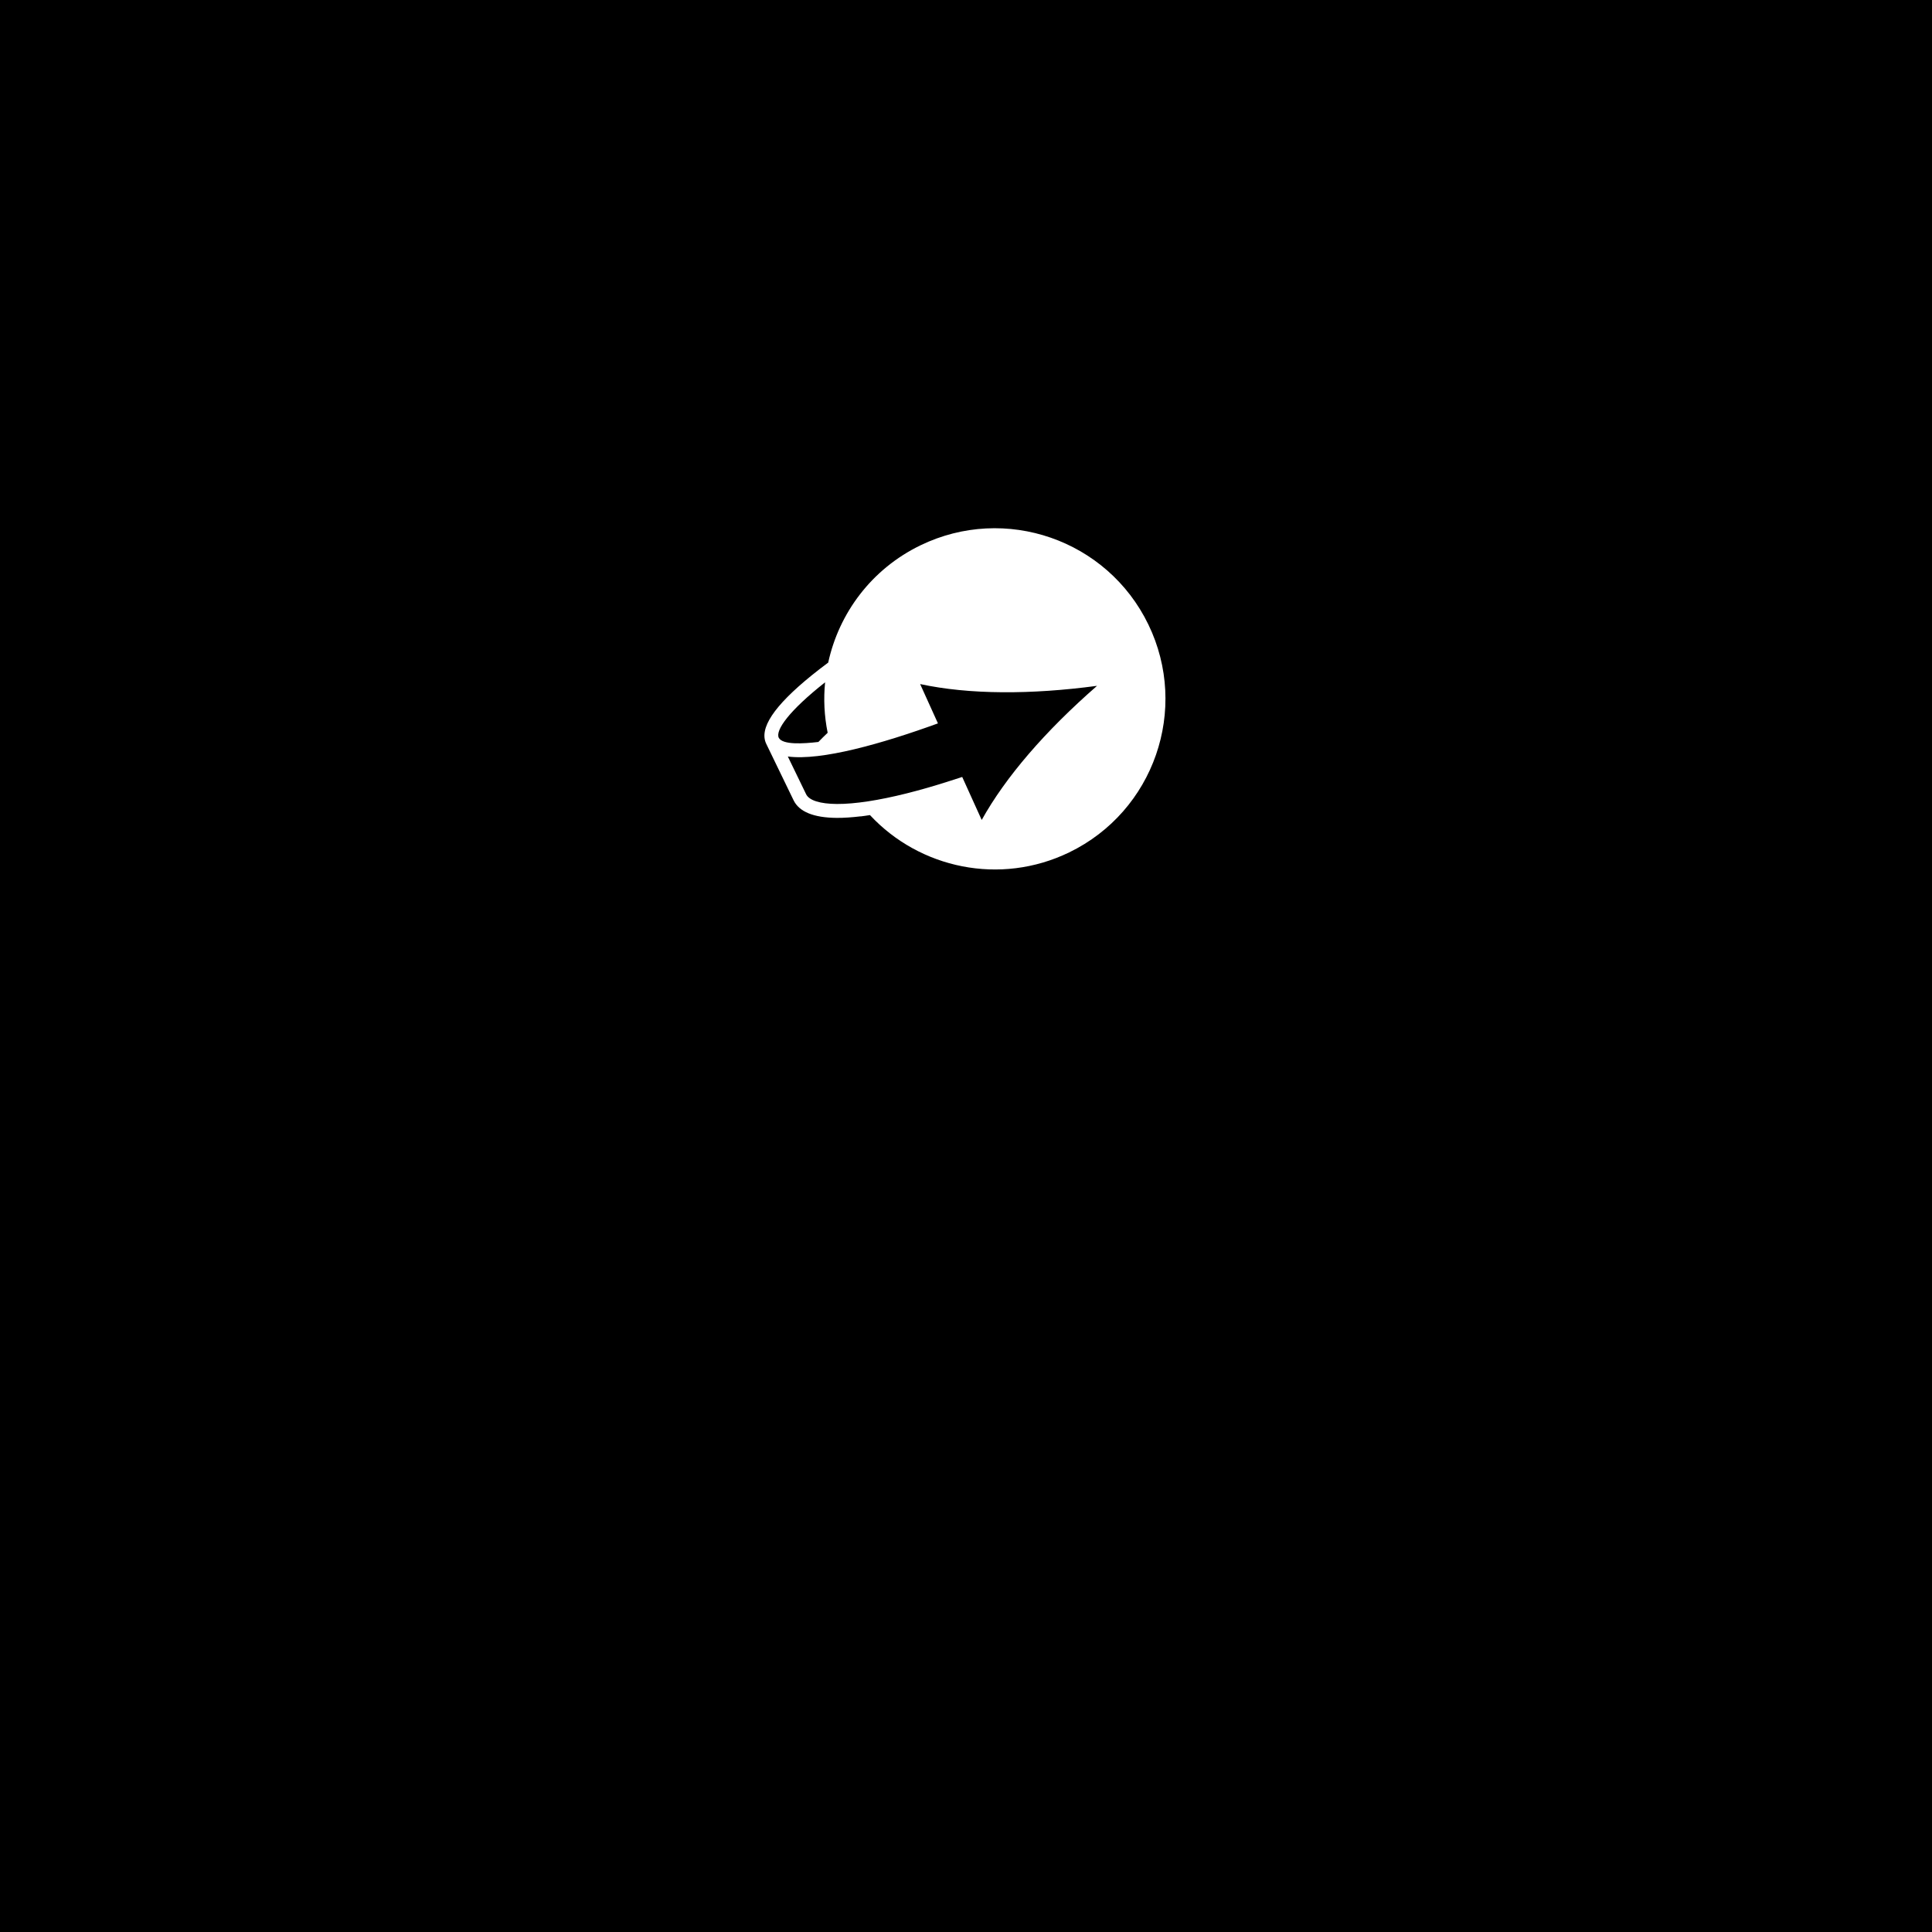
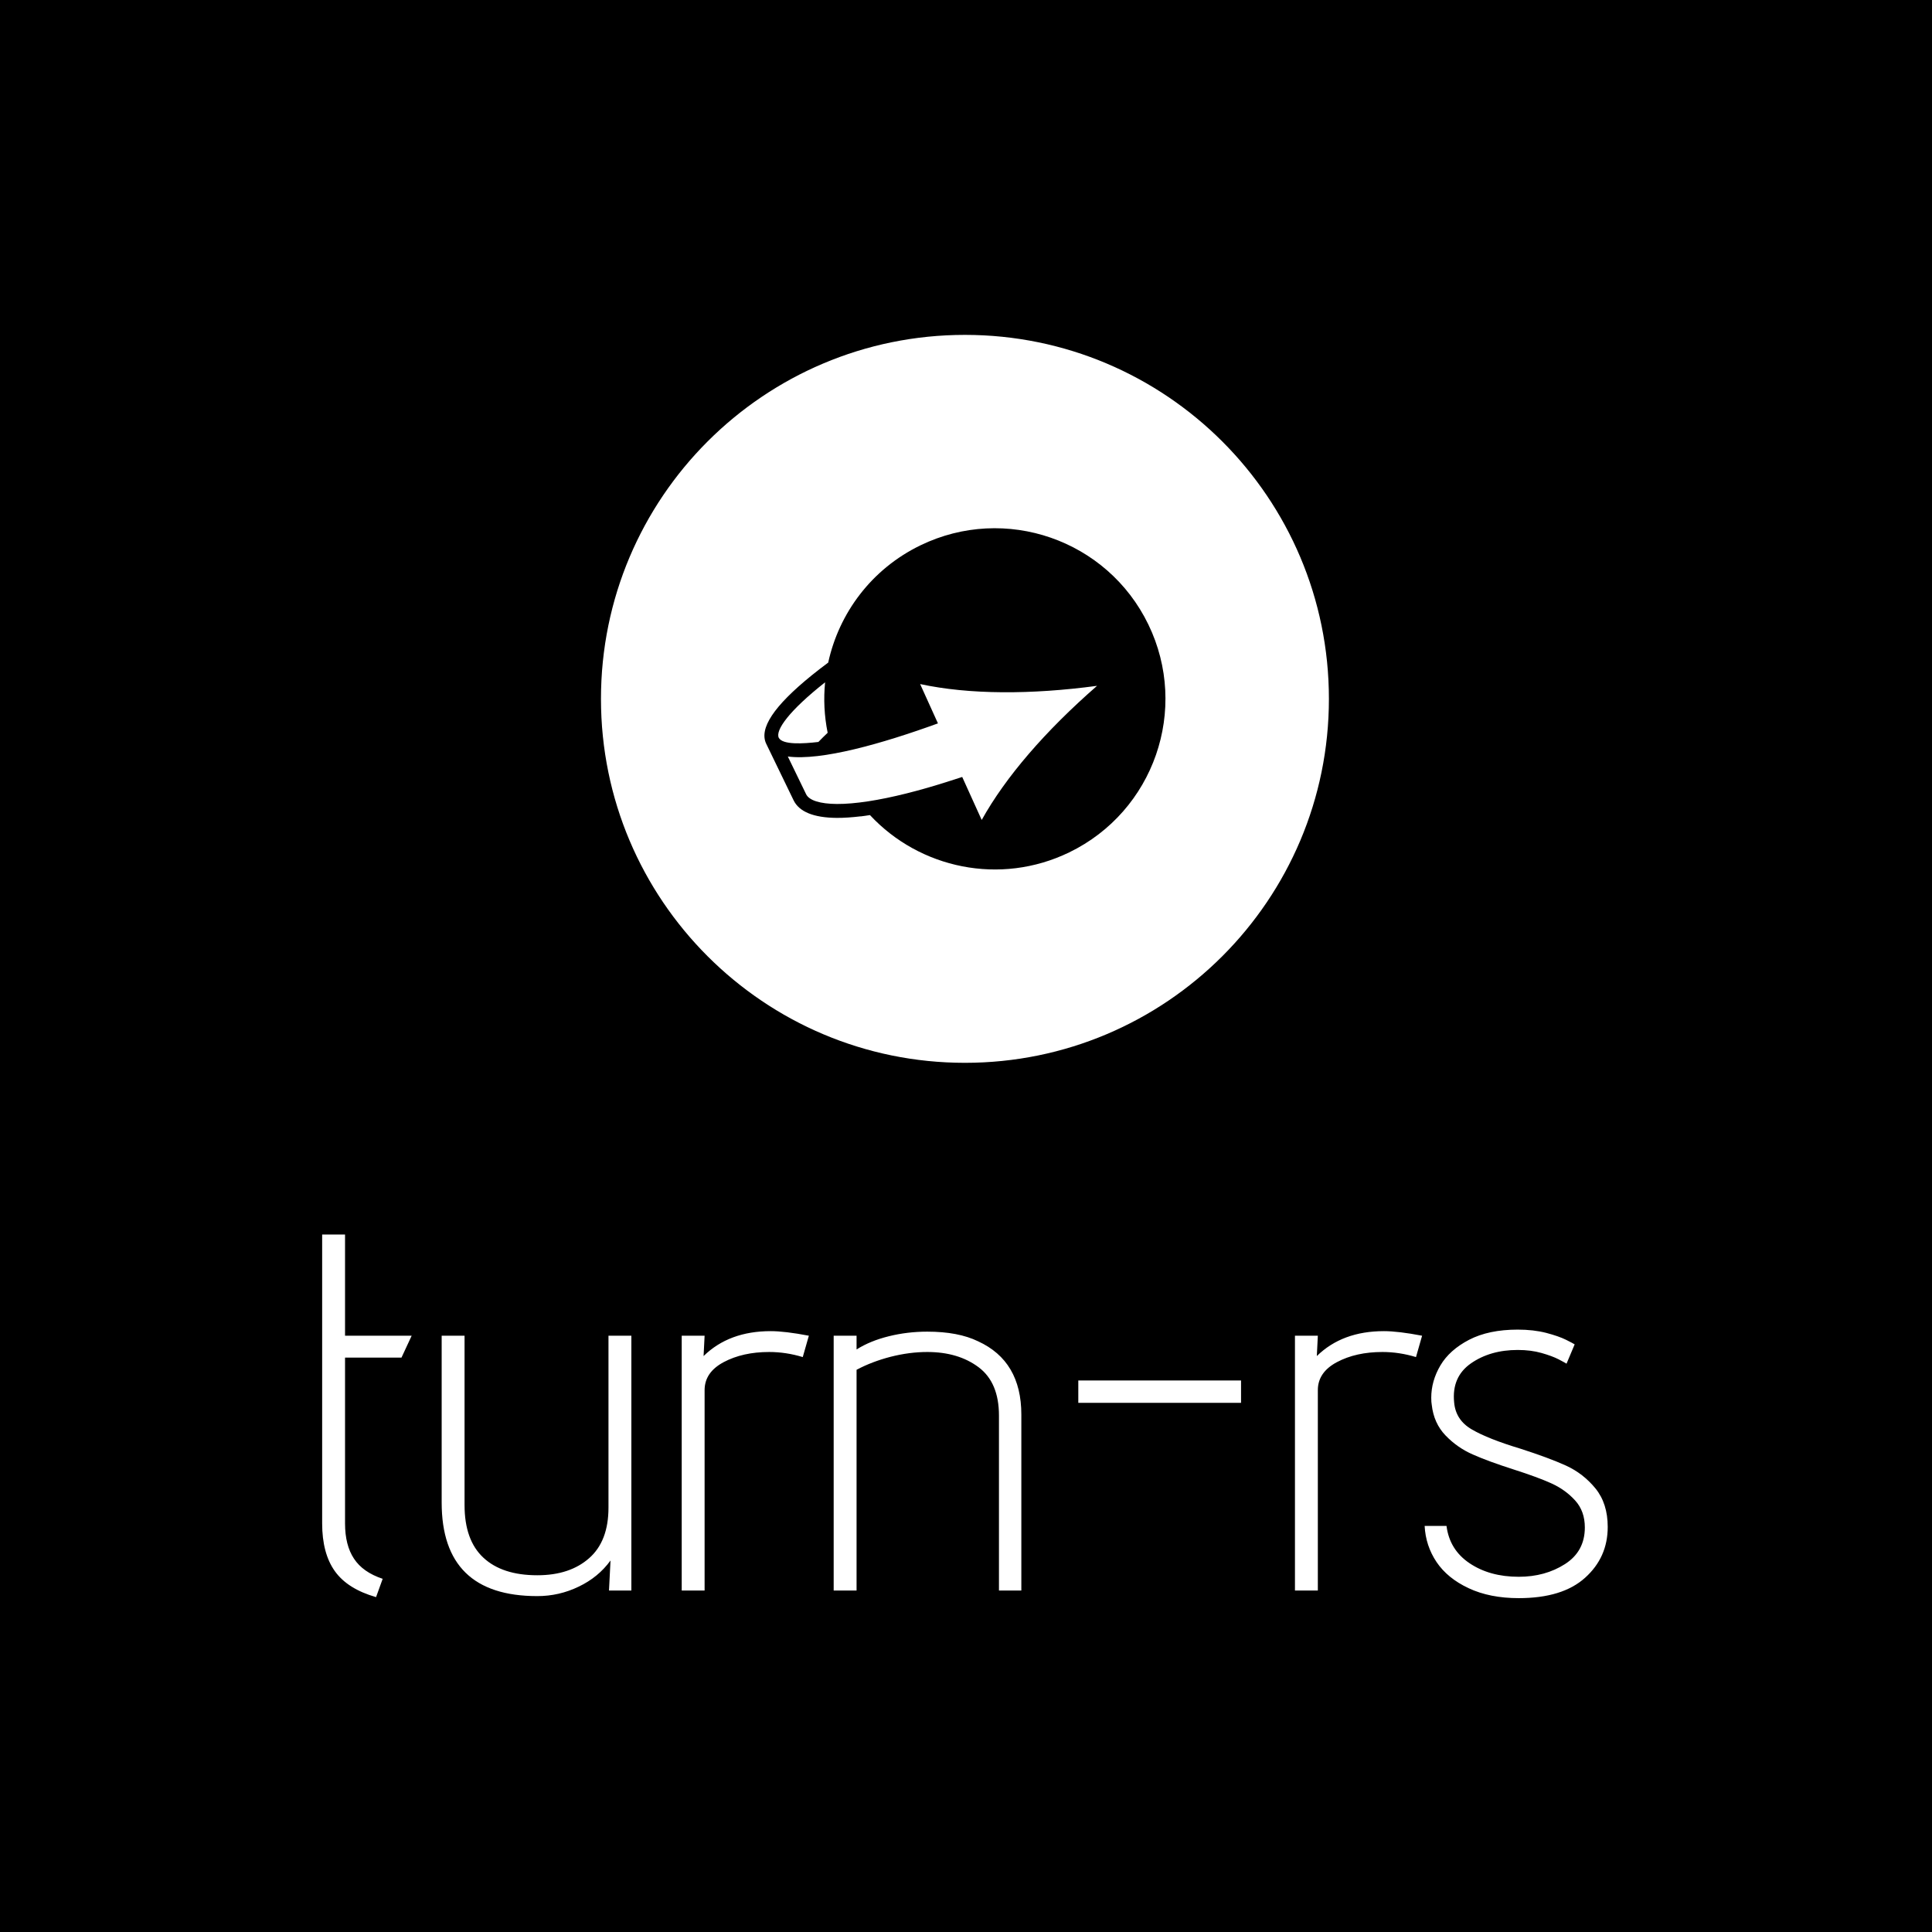
<svg xmlns="http://www.w3.org/2000/svg" version="1.1" width="1500" height="1500" viewBox="0 0 1500 1500">
-   <rect width="1500" height="1500" />
+   <rect width="1500" height="1500" fill="#000000" />
  <g transform="matrix(0.6666667,0,0,0.6666667,249.1761,260.3968)">
    <svg viewBox="0 0 252 247" data-background-color="#003366" preserveAspectRatio="xMidYMid meet" height="1470" width="1500">
      <g id="tight-bounds" transform="matrix(1,0,0,1,0.2076286,-0.1)">
        <svg viewBox="0 0 251.585 247.2" height="247.2" width="251.585">
          <g>
            <svg viewBox="0 0 395.52 388.627" height="247.2" width="251.585">
              <g transform="matrix(1,0,0,1,0,276.7609)">
                <svg viewBox="0 0 395.52 111.866" height="111.866" width="395.52">
                  <g id="textblocktransform">
                    <svg viewBox="0 0 395.52 111.866" height="111.866" width="395.52" id="textblock">
                      <g>
                        <svg viewBox="0 0 395.52 111.866" height="111.866" width="395.52">
                          <g transform="matrix(1,0,0,1,0,0)">
                            <svg width="395.52" viewBox="2.2 -35 126.39 35.75" height="111.866" data-palette-color="#ffffff">
-                               <path d="M4.45-35L4.45-25.05 11-25.05 10-22.9 4.45-22.9 4.45-6.6Q4.45-4.45 5.33-3.13 6.2-1.8 8.15-1.15L8.15-1.15 7.5 0.65Q4.7-0.15 3.45-1.9 2.2-3.65 2.2-6.6L2.2-6.6 2.2-35 4.45-35ZM16.2-25.05L16.2-8.4Q16.2-4.95 18.05-3.23 19.9-1.5 23.35-1.5L23.35-1.5Q26.55-1.5 28.45-3.18 30.35-4.85 30.35-8.15L30.35-8.15 30.35-25.05 32.6-25.05 32.6 0 30.4 0 30.55-2.95Q29.35-1.3 27.42-0.38 25.5 0.55 23.35 0.55L23.35 0.55Q13.95 0.55 13.95-8.65L13.95-8.65 13.95-25.05 16.2-25.05ZM39.8-25.05L39.7-23.05Q42.2-25.5 46.3-25.5L46.3-25.5Q47.7-25.5 50.05-25.05L50.05-25.05 49.45-22.95Q47.8-23.45 46.15-23.45L46.15-23.45Q43.55-23.45 41.67-22.45 39.8-21.45 39.8-19.7L39.8-19.7 39.8 0 37.55 0 37.55-25.05 39.8-25.05ZM54.74-25.05L54.74-23.7Q56.09-24.55 57.92-25 59.74-25.45 61.69-25.45L61.69-25.45Q64.74-25.45 66.69-24.5L66.69-24.5Q70.94-22.55 70.94-17.3L70.94-17.3 70.94 0 68.74 0 68.74-17.2Q68.74-20.45 66.74-21.95 64.74-23.45 61.69-23.45L61.69-23.45Q59.94-23.45 58.09-22.98 56.24-22.5 54.74-21.7L54.74-21.7 54.74 0 52.49 0 52.49-25.05 54.74-25.05ZM92.54-20.65L92.54-18.45 76.54-18.45 76.54-20.65 92.54-20.65ZM100.09-25.05L99.99-23.05Q102.49-25.5 106.59-25.5L106.59-25.5Q107.99-25.5 110.34-25.05L110.34-25.05 109.74-22.95Q108.09-23.45 106.44-23.45L106.44-23.45Q103.84-23.45 101.96-22.45 100.09-21.45 100.09-19.7L100.09-19.7 100.09 0 97.84 0 97.84-25.05 100.09-25.05ZM124.54-22.3Q124.39-22.4 123.76-22.73 123.14-23.05 122.09-23.35 121.04-23.65 119.74-23.65L119.74-23.65Q117.04-23.65 115.14-22.33 113.24-21 113.49-18.5L113.49-18.5Q113.64-16.75 115.24-15.83 116.84-14.9 119.99-13.95L119.99-13.95Q122.79-13.05 124.49-12.28 126.19-11.5 127.39-10.03 128.59-8.55 128.59-6.25L128.59-6.25Q128.59-3.25 126.36-1.25 124.14 0.75 119.84 0.75L119.84 0.75Q116.99 0.75 114.91-0.23 112.84-1.2 111.76-2.8 110.69-4.4 110.59-6.35L110.59-6.35 112.74-6.35Q113.04-4 115.01-2.68 116.99-1.35 119.84-1.35L119.84-1.35Q122.44-1.35 124.39-2.6 126.34-3.85 126.34-6.2L126.34-6.2Q126.34-7.8 125.39-8.85 124.44-9.9 123.06-10.53 121.69-11.15 119.34-11.9L119.34-11.9Q116.84-12.7 115.31-13.38 113.79-14.05 112.64-15.25 111.49-16.45 111.29-18.25L111.29-18.25Q111.24-18.5 111.24-18.95L111.24-18.95Q111.24-20.6 112.14-22.13 113.04-23.65 114.96-24.65 116.89-25.65 119.74-25.65L119.74-25.65Q121.29-25.65 122.54-25.33 123.79-25 124.49-24.65 125.19-24.3 125.34-24.2L125.34-24.2 124.54-22.3Z" opacity="1" transform="matrix(1,0,0,1,0,0)" fill="#000000" class="wordmark-text-0" data-fill-palette-color="primary" id="text-0" />
+                               <path d="M4.45-35L4.45-25.05 11-25.05 10-22.9 4.45-22.9 4.45-6.6Q4.45-4.45 5.33-3.13 6.2-1.8 8.15-1.15L8.15-1.15 7.5 0.65Q4.7-0.15 3.45-1.9 2.2-3.65 2.2-6.6L2.2-6.6 2.2-35 4.45-35ZM16.2-25.05L16.2-8.4Q16.2-4.95 18.05-3.23 19.9-1.5 23.35-1.5L23.35-1.5Q26.55-1.5 28.45-3.18 30.35-4.85 30.35-8.15L30.35-8.15 30.35-25.05 32.6-25.05 32.6 0 30.4 0 30.55-2.95Q29.35-1.3 27.42-0.38 25.5 0.55 23.35 0.55L23.35 0.55Q13.95 0.55 13.95-8.65L13.95-8.65 13.95-25.05 16.2-25.05ZM39.8-25.05L39.7-23.05Q42.2-25.5 46.3-25.5L46.3-25.5Q47.7-25.5 50.05-25.05L50.05-25.05 49.45-22.95Q47.8-23.45 46.15-23.45L46.15-23.45Q43.55-23.45 41.67-22.45 39.8-21.45 39.8-19.7L39.8-19.7 39.8 0 37.55 0 37.55-25.05 39.8-25.05ZM54.74-25.05L54.74-23.7Q56.09-24.55 57.92-25 59.74-25.45 61.69-25.45L61.69-25.45Q64.74-25.45 66.69-24.5L66.69-24.5Q70.94-22.55 70.94-17.3L70.94-17.3 70.94 0 68.74 0 68.74-17.2Q68.74-20.45 66.74-21.95 64.74-23.45 61.69-23.45L61.69-23.45Q59.94-23.45 58.09-22.98 56.24-22.5 54.74-21.7L54.74-21.7 54.74 0 52.49 0 52.49-25.05 54.74-25.05ZM92.54-20.65L92.54-18.45 76.54-18.45 76.54-20.65 92.54-20.65ZM100.09-25.05L99.99-23.05Q102.49-25.5 106.59-25.5L106.59-25.5Q107.99-25.5 110.34-25.05L110.34-25.05 109.74-22.95Q108.09-23.45 106.44-23.45L106.44-23.45Q103.84-23.45 101.96-22.45 100.09-21.45 100.09-19.7L100.09-19.7 100.09 0 97.84 0 97.84-25.05 100.09-25.05ZM124.54-22.3Q124.39-22.4 123.76-22.73 123.14-23.05 122.09-23.35 121.04-23.65 119.74-23.65L119.74-23.65Q117.04-23.65 115.14-22.33 113.24-21 113.49-18.5L113.49-18.5Q113.64-16.75 115.24-15.83 116.84-14.9 119.99-13.95L119.99-13.95Q122.79-13.05 124.49-12.28 126.19-11.5 127.39-10.03 128.59-8.55 128.59-6.25L128.59-6.25Q128.59-3.25 126.36-1.25 124.14 0.75 119.84 0.75L119.84 0.75Q116.99 0.75 114.91-0.23 112.84-1.2 111.76-2.8 110.69-4.4 110.59-6.35L110.59-6.35 112.74-6.35Q113.04-4 115.01-2.68 116.99-1.35 119.84-1.35L119.84-1.35Q122.44-1.35 124.39-2.6 126.34-3.85 126.34-6.2L126.34-6.2Q126.34-7.8 125.39-8.85 124.44-9.9 123.06-10.53 121.69-11.15 119.34-11.9L119.34-11.9Q116.84-12.7 115.31-13.38 113.79-14.05 112.64-15.25 111.49-16.45 111.29-18.25L111.29-18.25Q111.24-18.5 111.24-18.95L111.24-18.95Q111.24-20.6 112.14-22.13 113.04-23.65 114.96-24.65 116.89-25.65 119.74-25.65L119.74-25.65Q121.29-25.65 122.54-25.33 123.79-25 124.49-24.65 125.19-24.3 125.34-24.2L125.34-24.2 124.54-22.3Z" opacity="1" transform="matrix(1,0,0,1,0,0)" fill="#ffffff" class="wordmark-text-0" data-fill-palette-color="primary" id="text-0" />
                            </svg>
                          </g>
                        </svg>
                      </g>
                    </svg>
                  </g>
                </svg>
              </g>
              <g transform="matrix(1,0,0,1,85.78841,0)">
                <svg viewBox="0 0 223.943 223.943" height="223.943" width="223.943">
                  <g>
                    <svg />
                  </g>
                  <g id="icon-0">
                    <svg viewBox="0 0 223.943 223.943" height="223.943" width="223.943">
                      <g>
-                         <path d="M0 111.972c0-61.84 50.131-111.972 111.972-111.972 61.84 0 111.972 50.131 111.971 111.972 0 61.84-50.131 111.972-111.971 111.971-61.84 0-111.972-50.131-111.972-111.971zM111.972 213.855c56.269 0 101.883-45.615 101.883-101.883 0-56.269-45.615-101.883-101.883-101.884-56.269 0-101.883 45.615-101.884 101.884 0 56.269 45.615 101.883 101.884 101.883z" data-fill-palette-color="accent" fill="#000000" stroke="transparent" />
-                         <ellipse rx="110.852" ry="110.852" cx="111.972" cy="111.972" fill="#000000" stroke="transparent" stroke-width="0" fill-opacity="1" data-fill-palette-color="accent" />
+                         <path d="M0 111.972c0-61.84 50.131-111.972 111.972-111.972 61.84 0 111.972 50.131 111.971 111.972 0 61.84-50.131 111.972-111.971 111.971-61.84 0-111.972-50.131-111.972-111.971zM111.972 213.855c56.269 0 101.883-45.615 101.883-101.883 0-56.269-45.615-101.883-101.883-101.884-56.269 0-101.883 45.615-101.884 101.884 0 56.269 45.615 101.883 101.884 101.883z" data-fill-palette-color="accent" fill="#ffffff" stroke="transparent" />
+                         <ellipse rx="110.852" ry="110.852" cx="111.972" cy="111.972" fill="#ffffff" stroke="transparent" stroke-width="0" fill-opacity="1" data-fill-palette-color="accent" />
                      </g>
                      <g transform="matrix(1,0,0,1,50.28347,59.47999)">
                        <svg viewBox="0 0 123.376 104.983" height="104.983" width="123.376">
                          <g>
                            <svg version="1.1" x="0" y="0" viewBox="2.501 9.582 95 80.837" enable-background="new 0 0 100 100" xml:space="preserve" height="104.983" width="123.376" class="icon-cg-0" data-fill-palette-color="quaternary" id="cg-0">
-                               <path d="M93.449 32.384C83.718 12.3 59.556 3.904 39.466 13.632 27.853 19.258 20.161 29.711 17.611 41.41c-1.388 1.032-2.705 2.045-3.919 3.03C4.7 51.732 1.184 57.039 2.937 60.66c0.002 0.004 0.004 0.006 0.004 0.009l6.471 13.362c1.322 2.725 4.762 4.127 10.226 4.166 1.694 0.011 3.603-0.122 5.657-0.368l-0.01 0.021 1.131-0.152c0.353-0.049 0.726-0.111 1.084-0.166 11.767 12.654 30.838 16.764 47.197 8.838C94.784 76.641 103.179 52.471 93.449 32.384zM19.659 74.902c-3.988-0.027-6.574-0.848-7.279-2.308l-4.334-8.937c7.931 1.055 22.359-3.052 35.561-7.846l-4.218-9.312c5.757 1.236 12.312 1.889 19.54 1.937 6.967 0.05 14.468-0.46 22.365-1.518C68.968 57.674 59.628 68.53 53.972 78.691l-4.617-10.189-2.799 0.904c-7.296 2.357-13.99 4.029-19.456 4.864l-0.001 0.001C24.326 74.693 21.817 74.916 19.659 74.902zM15.286 60.213c-3.61 0.422-8.467 0.721-9.384-0.988-0.868-1.793 2.5-6.464 10.972-13.14-0.388 3.944-0.199 7.969 0.608 11.952C16.706 58.775 15.964 59.504 15.286 60.213z" fill="#ffffff" data-fill-palette-color="quaternary" />
+                               <path d="M93.449 32.384C83.718 12.3 59.556 3.904 39.466 13.632 27.853 19.258 20.161 29.711 17.611 41.41c-1.388 1.032-2.705 2.045-3.919 3.03C4.7 51.732 1.184 57.039 2.937 60.66c0.002 0.004 0.004 0.006 0.004 0.009l6.471 13.362c1.322 2.725 4.762 4.127 10.226 4.166 1.694 0.011 3.603-0.122 5.657-0.368l-0.01 0.021 1.131-0.152c0.353-0.049 0.726-0.111 1.084-0.166 11.767 12.654 30.838 16.764 47.197 8.838C94.784 76.641 103.179 52.471 93.449 32.384zM19.659 74.902c-3.988-0.027-6.574-0.848-7.279-2.308l-4.334-8.937c7.931 1.055 22.359-3.052 35.561-7.846l-4.218-9.312c5.757 1.236 12.312 1.889 19.54 1.937 6.967 0.05 14.468-0.46 22.365-1.518C68.968 57.674 59.628 68.53 53.972 78.691l-4.617-10.189-2.799 0.904c-7.296 2.357-13.99 4.029-19.456 4.864l-0.001 0.001C24.326 74.693 21.817 74.916 19.659 74.902zM15.286 60.213c-3.61 0.422-8.467 0.721-9.384-0.988-0.868-1.793 2.5-6.464 10.972-13.14-0.388 3.944-0.199 7.969 0.608 11.952C16.706 58.775 15.964 59.504 15.286 60.213z" fill="#000000" data-fill-palette-color="quaternary" />
                            </svg>
                          </g>
                        </svg>
                      </g>
                    </svg>
                  </g>
                </svg>
              </g>
              <g />
            </svg>
          </g>
          <defs />
        </svg>
        <rect width="251.585" height="247.2" fill="none" stroke="none" visibility="hidden" />
      </g>
    </svg>
  </g>
</svg>
